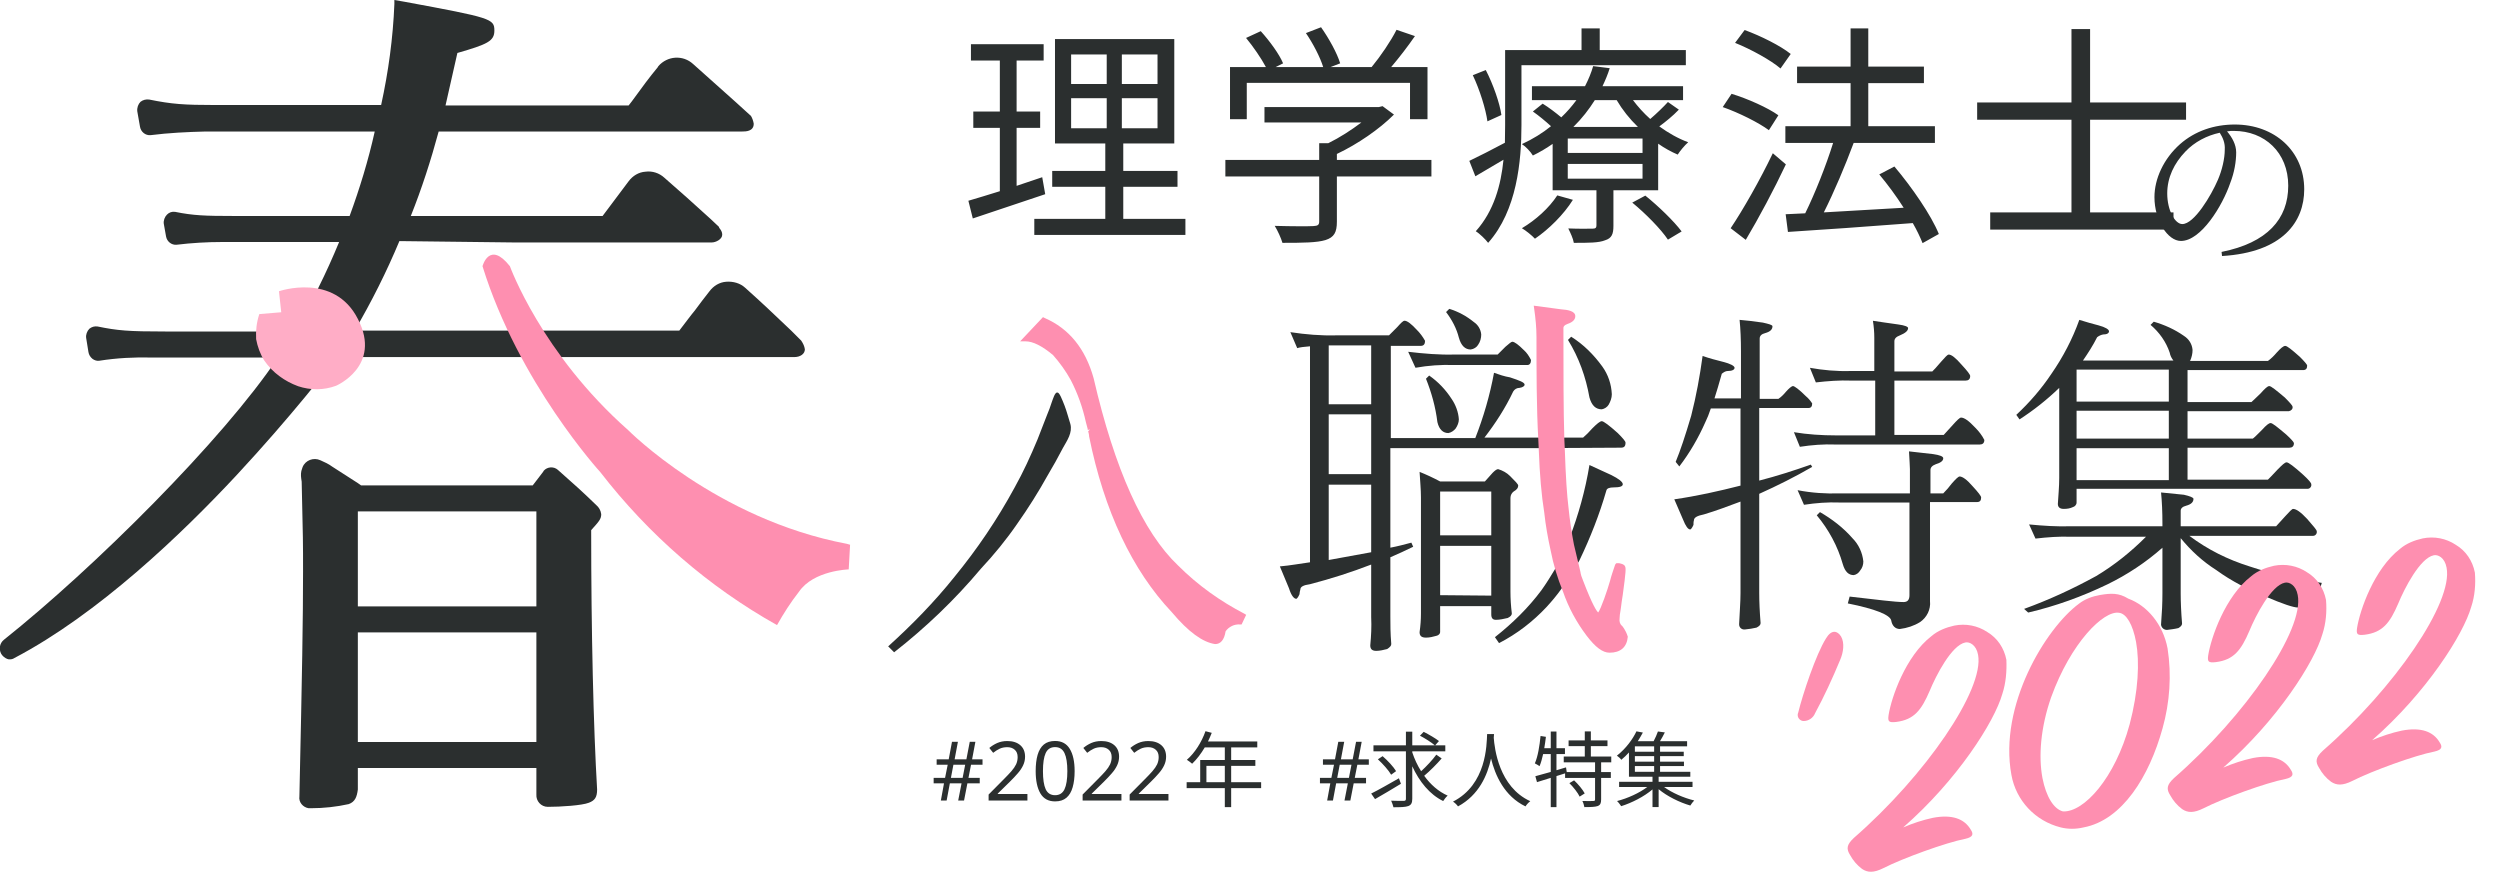
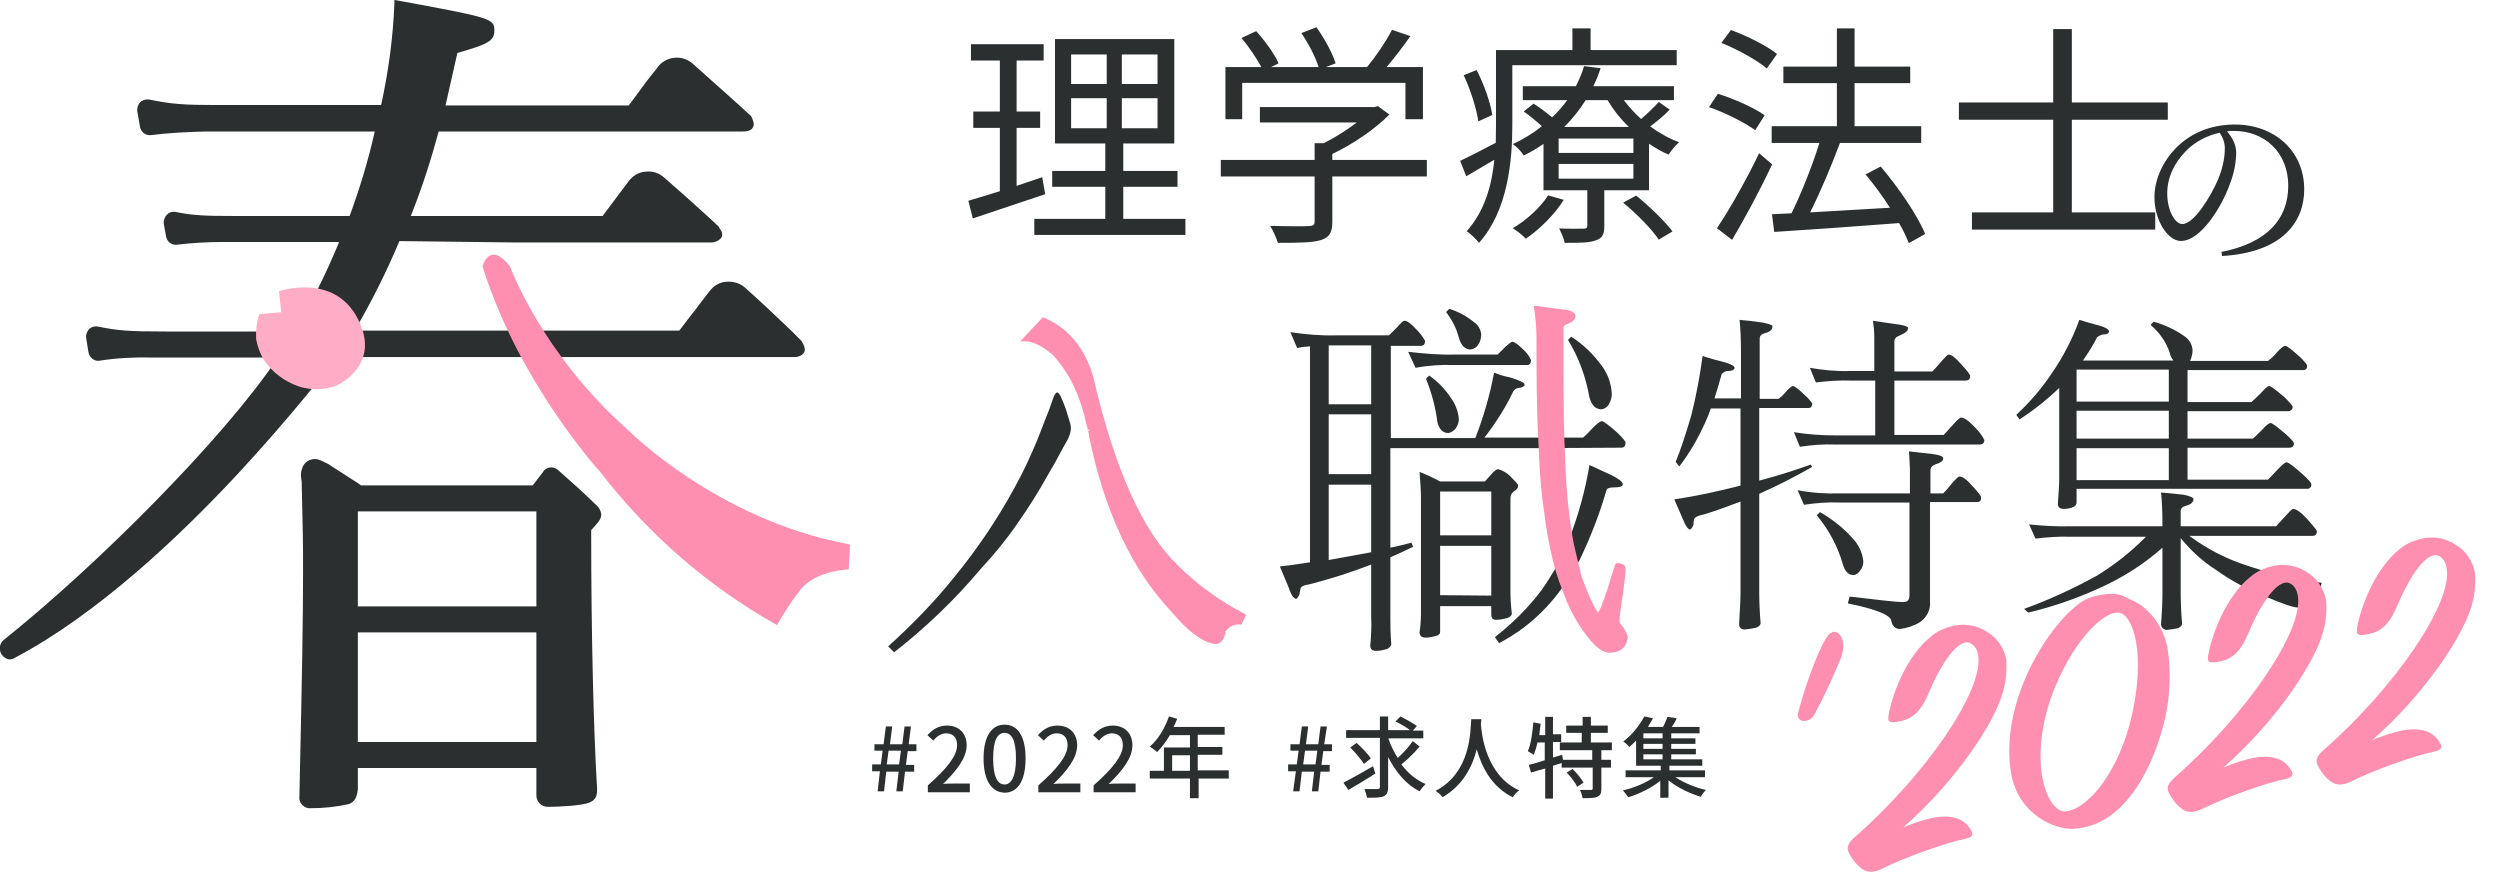
<svg xmlns="http://www.w3.org/2000/svg" version="1.1" id="レイヤー_1" x="0px" y="0px" viewBox="0 0 547.5 195.5" style="enable-background:new 0 0 547.5 195.5;" xml:space="preserve">
  <style type="text/css">
	.st0{fill:#2B2F2F;}
	.st1{font-family:'NotoSerifJP-Medium-83pv-RKSJ-H';}
	.st2{font-size:51px;}
- 	.st3{letter-spacing:4;}
+ 	.st3{letter-spacing:3;}
	.st4{enable-background:new    ;}
	.st5{fill:none;}
	.st6{fill:#FE8FB0;}
- 	.st7{font-family:'ArialMT';}
- 	.st8{font-size:18px;}
- 	.st9{font-family:'KozGoPr6N-Regular-83pv-RKSJ-H';}
- 	.st10{font-family:'NotoSansArmenian-Medium';}
- 	.st11{fill:#FFADC6;}
+ 	.st7{fill:#FFADC6;}
+ 	.st8{font-family:'NotoSansArmenian-Medium';}
+ 	.st9{font-size:19.068px;}
+ 	.st10{letter-spacing:1;}
</style>
  <g id="mv-ttl" transform="translate(-403.108 -143.116)">
    <g id="グループ_778" transform="translate(-4.734 -38.515)">
      <g id="グループ_770" transform="translate(392.366 173.901)">
        <text transform="matrix(1 0 0 1 225.7693 56.789)" class="st0 st1 st2 st3">理学療法士</text>
        <g class="st4">
-           <path class="st0" d="M502,62.9c10-2,14.6-7.2,14.6-14.5c0-7.3-5.2-12-11.9-12c-0.5,0-1,0-1.5,0.1c1.1,1.3,2,2.9,2,4.6      c0,2-0.4,4.4-1.3,6.7c-1.7,5-6.4,12.7-10.8,12.7c-2.9,0-5.8-4.5-5.8-9.6c0-4,2-8.4,5.6-11.6c3.3-2.9,7.5-4.3,12-4.3      c8.7,0,15.2,5.8,15.2,14.2c0,7-4.6,13.8-18,14.6L502,62.9z M501.6,36.8c-2.8,0.6-5.5,2-7.5,4.1c-2.5,2.6-4,5.7-4,9.2      c0,3.7,1.7,6.7,3.3,6.7c2.6,0,6.3-6.2,7.8-9.7c0.9-2.1,1.5-4.6,1.5-6.6C502.8,39.1,502.3,37.9,501.6,36.8z" />
+           <path class="st0" d="M502,62.9c10-2,14.6-7.2,14.6-14.5s-5.2-12-11.9-12c-0.5,0-1,0-1.5,0.1c1.1,1.3,2,2.9,2,4.6      c0,2-0.4,4.4-1.3,6.7c-1.7,5-6.4,12.7-10.8,12.7c-2.9,0-5.8-4.5-5.8-9.6c0-4,2-8.4,5.6-11.6c3.3-2.9,7.5-4.3,12-4.3      c8.7,0,15.2,5.8,15.2,14.2c0,7-4.6,13.8-18,14.6L502,62.9z M501.6,36.8c-2.8,0.6-5.5,2-7.5,4.1c-2.5,2.6-4,5.7-4,9.2      c0,3.7,1.7,6.7,3.3,6.7c2.6,0,6.3-6.2,7.8-9.7c0.9-2.1,1.5-4.6,1.5-6.6C502.8,39.1,502.3,37.9,501.6,36.8z" />
        </g>
        <path id="パス_43862" class="st5" d="M252.8,101.9L252.8,101.9L252.8,101.9L252.8,101.9z" />
        <path id="パス_43863" class="st5" d="M252.3,100.1L252.3,100.1c0,0.1,0,0.1,0,0.2C252.4,100.2,252.4,100.2,252.3,100.1z" />
        <g id="グループ_774" transform="translate(10.544 7.729)">
          <path id="パス_43856" class="st0" d="M117.5,53.1h43.3c0.9,0,2.3-0.7,2.3-1.7c0-0.5-0.2-0.9-0.5-1.3c-0.1-0.1-0.2-0.2-0.2-0.4      l-1.8-1.7c-4.2-3.8-6.5-5.9-10.2-9.1c-1.1-1-2.6-1.5-4.1-1.3c-1.5,0.1-2.8,0.9-3.7,2.1c-1.1,1.5-2.1,2.8-3.3,4.4      c-0.7,0.9-1.5,2-2.4,3.2h-42c2.4-6,4.4-12.2,6.1-18.5h66.5c0.7,0,2.5,0,2.5-1.7c-0.1-0.6-0.3-1.2-0.6-1.7l-3.3-3      c-3.6-3.2-5.9-5.3-9.4-8.4c-2.2-2-5.6-1.8-7.6,0.5c0,0.1-0.1,0.1-0.1,0.2c-1.9,2.3-3.3,4.2-5.7,7.5l-0.7,0.9h-40.1      c0.7-3.2,1.4-6.1,2.6-11.5c6.6-1.9,8.1-2.6,8.1-4.9c0-2.6-0.7-2.8-19.6-6.3L91.3,0v0.9C91,8.3,90,15.7,88.4,23H52.1      c-6.9,0-9.6-0.2-14.5-1.2c-0.7-0.1-1.4,0.1-1.9,0.5c-0.5,0.5-0.8,1.3-0.7,2.1l0.6,3.4c0.2,1.1,1.2,1.9,2.3,1.8      c4-0.5,8-0.7,12.1-0.8h37c-1.4,6.3-3.3,12.5-5.5,18.5H56c-6.1,0-8.8-0.1-12.7-0.9c-0.7-0.1-1.3,0.1-1.8,0.6s-0.8,1.3-0.7,2      l0.5,2.8c0.2,1.1,1.2,1.9,2.3,1.8c3.3-0.4,6.7-0.6,10-0.6h25.6c-2.8,6.8-6,13.3-9.8,19.6H41.2c-8.2,0-10.5-0.2-14.9-1.1      c-0.7-0.1-1.3,0.1-1.8,0.5c-0.5,0.5-0.8,1.3-0.7,2l0.5,3.1c0.1,0.6,0.4,1.1,0.9,1.5c0.4,0.3,1,0.5,1.5,0.4      c3.8-0.6,7.7-0.8,11.6-0.7h27.5c-12,18-40.4,46.2-60,61.8c-0.9,0.7-1.2,2-0.6,3.1c0.3,0.5,0.8,0.9,1.3,1.1      c0.2,0.1,0.4,0.1,0.6,0.1c0.4,0,0.7-0.1,1-0.3c18.3-9.6,36.6-27.1,48.7-40.1c11.9-12.8,20.4-23.8,21.9-25.8h100.2      c1.3,0,2.3-0.7,2.3-1.7c-0.1-0.7-0.4-1.3-0.8-1.9l-2.2-2.2c-4.1-3.9-6.3-6-10.1-9.4c-1.1-1-2.6-1.4-4.1-1.3      c-1.5,0.1-2.8,0.9-3.7,2.1c-1.1,1.4-2.1,2.7-3.2,4.2c-1,1.2-2,2.6-3.4,4.4H82.6c3.7-6.3,7-12.9,9.8-19.6L117.5,53.1L117.5,53.1z      " />
          <path id="パス_43857" class="st0" d="M136.6,112.6c-0.1-0.8-0.5-1.5-1.1-2c-3.3-3.2-4.8-4.5-7.5-6.9l-0.9-0.8      c-0.9-0.8-2.3-0.7-3.1,0.2c0,0.1-0.1,0.1-0.1,0.2l-2.3,3H84l-0.7-0.5c-1.9-1.2-3.7-2.4-5.6-3.6c-0.8-0.6-1.7-1-2.6-1.4      c-1.5-0.7-3.3,0-3.9,1.5c0,0.1-0.1,0.2-0.1,0.3c-0.3,0.7-0.3,1.5-0.2,2.2c0,0.2,0.1,0.5,0.1,0.7c0.3,13,0.3,13,0.3,19.7      c0,10.2-0.2,22.1-0.8,49.2c-0.2,1.3,0.8,2.4,2,2.6c0.2,0,0.4,0,0.6,0c2.7,0,5.5-0.3,8.2-0.9c1.4-0.5,1.8-1.6,2-3.2v-4.7h39.1      v5.8c-0.1,1.4,1,2.7,2.5,2.7c2.8,0,7.5-0.3,9-0.9c1.3-0.5,1.8-1.2,1.8-2.9c-0.8-13.6-1.3-34.3-1.3-56.8      C136.1,114.2,136.6,113.7,136.6,112.6z M83.3,132.8V112h39.1v20.8H83.3z M122.4,138.5v24H83.3v-24H122.4z" />
          <path id="パス_43858" class="st6" d="M110.6,58.3c0,0,1.5-5.7,6,0c0,0,6.9,19.1,25.9,35.9c0,0,19.3,19.5,47.9,24.9l0.7,0.2      l-0.3,5.4c0,0-7.7,0.2-10.9,4.9c-1.8,2.3-3.4,4.8-4.8,7.3c-15-8.4-28.1-19.8-38.7-33.5C136.4,103.4,118.5,83.8,110.6,58.3z" />
        </g>
        <g id="グループ_776" transform="translate(209.985 74.671)">
          <g id="グループ_775" transform="translate(172.162 3.109)">
            <path id="パス_43860" class="st0" d="M10.7,9.2c1.6,0.4,2.5,0.9,2.5,1.3c0,0.4-0.5,0.7-1.5,0.7c-0.5,0-0.9,0.3-1.3,0.6       c-0.6,2.1-1.1,3.9-1.6,5.4h5.8V6.9c0-2.6-0.1-4.9-0.3-6.9c1.3,0.1,3,0.3,5.1,0.6c1.3,0.3,2.1,0.5,2.1,0.8       c0,0.7-0.5,1.2-1.6,1.5c-0.8,0.2-1.2,0.6-1.2,1.2v13.2h4.1c0.6-0.4,1.1-0.9,1.6-1.5c0.7-0.8,1.3-1.3,1.6-1.3s1.3,0.7,2.8,2.2       c0.6,0.5,1,1,1.4,1.6c0,0.7-0.3,1-0.8,1H18.6v15.9c3.9-1,7.6-2.2,11.3-3.5l0.3,0.5c-3.8,2.2-7.6,4.1-11.6,5.9v21.7       c0,1.9,0.1,4.2,0.3,6.6c0,0.4-0.3,0.7-0.9,1c-0.8,0.2-1.6,0.3-2.5,0.4c-0.7,0.1-1.3-0.4-1.3-1.1v-0.1c0.1-2.5,0.3-4.7,0.3-6.8       v-20c-2.7,1-5.3,2-8,2.8c-1.5,0.3-2.2,0.7-2.2,1.3c-0.1,0.3-0.1,0.7-0.1,1c-0.3,0.7-0.6,1-0.7,1c-0.5,0-1-0.7-1.6-2.2L0,39.3       c4.9-0.7,9.8-1.8,14.5-3V19.4H8c-0.4,1.2-0.8,2.2-1.2,3c-1.5,3.4-3.4,6.7-5.7,9.7l-0.8-1c1-2.4,2.1-5.7,3.4-10.1       c1.1-4.3,1.9-8.7,2.5-13.1C7.6,8.4,9.1,8.8,10.7,9.2z M38.6,11.2h5.2V3.9c0-1.2-0.1-2.4-0.3-3.7C44.9,0.4,46.7,0.7,49,1       c1.5,0.2,2.2,0.5,2.2,0.8c0,0.6-0.6,1.1-1.8,1.6c-0.8,0.3-1.2,0.7-1.2,1.3v6.6h8.3c0.3-0.3,1-1,1.9-2.1c0.9-1,1.4-1.6,1.7-1.6       c0.6,0,1.5,0.7,2.8,2.2c1.3,1.4,1.9,2.2,1.9,2.5c0,0.7-0.4,1-1,1H48.2v11.9H59l2-2.2c0.9-1,1.5-1.6,1.8-1.6       c0.7,0,1.7,0.7,3.1,2.2c0.8,0.8,1.5,1.7,2,2.7c0,0.7-0.4,1-1,1H35.3c-2.6-0.1-5.2,0.1-7.8,0.5l-1.3-3.2c3,0.5,6.1,0.7,9.2,0.7       H44v-12h-5.2c-2.6-0.1-5.2,0.1-7.8,0.4l-1.3-3.2C32.5,11,35.5,11.3,38.6,11.2L38.6,11.2z M36.2,38h15.4v-5.3       c0-0.7-0.1-1.9-0.2-3.9l5.3,0.6c1.4,0.2,2.2,0.5,2.2,0.9c0,0.6-0.6,1-1.6,1.3c-0.8,0.3-1.2,0.7-1.2,1.3V38h2.8       c0.7-0.7,1.3-1.4,1.9-2.2c0.9-1,1.4-1.5,1.7-1.5c0.6,0,1.6,0.7,2.8,2.1c1.3,1.4,1.9,2.2,1.9,2.5c0,0.7-0.3,1-0.9,1H56v21.7       c0.2,1.8-0.7,3.6-2.2,4.6c-1.3,0.8-2.8,1.3-4.4,1.5c-1,0-1.7-0.7-1.9-1.9c-0.3-1.2-3.5-2.5-9.5-3.7l0.4-1.5       c6.1,0.7,10,1.2,11.8,1.2c0.9,0,1.3-0.5,1.3-1.5V40H36.2c-2.6-0.1-5.2,0.1-7.8,0.5L27,37.3C30.1,37.9,33.2,38.1,36.2,38       L36.2,38z M39,47.8c1.4,1.4,2.2,3.2,2.4,5.1c0,0.7-0.2,1.4-0.7,2c-0.3,0.5-0.8,0.9-1.4,1c-1.1,0-1.9-0.7-2.4-2.4       c-1.1-3.9-3.1-7.6-5.7-10.7l0.7-0.7C34.5,43.6,37,45.5,39,47.8L39,47.8z" />
            <path id="パス_43861" class="st0" d="M92.9,1.2c1.5,0.4,2.3,0.9,2.3,1.3s-0.4,0.7-1.3,0.7c-0.5,0.1-0.9,0.3-1.3,0.6       c-0.9,1.8-2,3.5-3.1,5.1h19.8c-0.4-0.5-0.7-1.1-0.8-1.7c-0.8-2.4-2.3-4.5-4.2-6.1l0.7-0.7c2.4,0.7,4.6,1.7,6.6,3.1       c1.1,0.7,1.8,1.8,1.9,3.1c0,0.8-0.2,1.6-0.5,2.3L112.9,9H130c0.7-0.5,1.3-1.1,1.9-1.8c0.9-1,1.5-1.5,1.9-1.5s1.4,0.8,3.2,2.4       c1,1,1.6,1.7,1.6,1.9c0,0.7-0.3,1-0.9,1h-25.3v7h14c0.3-0.3,1-0.9,2-1.9c0.9-1,1.5-1.6,1.9-1.6s1.5,0.9,3.4,2.5       c1.1,1.1,1.7,1.8,1.7,2c0.1,0.5-0.3,0.9-0.8,1c-0.1,0-0.1,0-0.2,0h-22v6h14.3c0.3-0.2,1-0.9,2-1.9c0.9-1,1.5-1.5,1.9-1.5       s1.5,0.9,3.4,2.5c1.1,1,1.7,1.7,1.7,1.9c0,0.7-0.4,1-1,1h-22.3v7H130c0.3-0.3,1-1,2.1-2.2c1-1,1.6-1.6,2-1.6s1.6,0.9,3.6,2.7       c1.2,1.1,1.8,1.8,1.8,2.1c0.1,0.5-0.3,1-0.8,1c-0.1,0-0.2,0-0.3,0H88.1v3c0,0.5-0.4,0.9-0.8,1c-0.6,0.3-1.3,0.4-2,0.4       c-0.9,0-1.3-0.4-1.3-1.1c0.1-1.8,0.3-3.7,0.3-5.7V14.9c-2.7,2.6-5.6,4.9-8.7,6.9l-0.7-1c2.9-2.7,5.5-5.7,7.7-9       c2.5-3.6,4.6-7.6,6.1-11.8C90.3,0.5,91.7,0.9,92.9,1.2z M86.9,45.2h20v-0.6c0-2.5-0.1-4.8-0.3-6.8l5,0.5       c1.3,0.3,2.1,0.6,2.1,0.9c0,0.7-0.5,1.2-1.6,1.5c-0.8,0.2-1.2,0.6-1.2,1.1v3.4h20.9l2-2.2c0.9-1,1.5-1.6,1.7-1.6       c0.7,0,1.7,0.7,3.1,2.2c1.3,1.5,2.1,2.4,2.1,2.7c0.1,0.5-0.3,1-0.8,1c-0.1,0-0.2,0-0.3,0h-26.8c4,3,8.4,5.2,13.2,6.7       c5.1,1.7,10.4,2.9,15.8,3.6l-0.3,1c-1.6,0.3-2.9,1.3-3.7,2.8c-0.4,1-0.8,1.6-1.2,1.6c-1,0-3.4-0.8-7.1-2.4       c-3.8-1.5-7.5-3.4-10.8-5.8c-3-1.9-5.6-4.3-7.8-7v12.1c0,1.9,0.1,4.2,0.3,6.6c0,0.4-0.3,0.7-0.8,1c-0.8,0.2-1.7,0.3-2.5,0.4       c-0.7,0-1.2-0.5-1.3-1.1c0,0,0,0,0-0.1c0.2-2.5,0.3-4.7,0.3-6.8v-10c-3.6,3.2-7.7,5.9-12,8c-5.6,2.7-11.4,4.8-17.4,6.2       l-0.9-0.8c5.5-2,10.7-4.4,15.8-7.2c4-2.4,7.6-5.3,10.9-8.6H86.9c-2.6-0.1-5.2,0.1-7.8,0.4l-1.4-3.1       C80.8,45.1,83.8,45.3,86.9,45.2L86.9,45.2z M108.3,10.9H88.1v7h20.2V10.9z M108.3,19.9H88.1V26h20.2V19.9z M108.3,28.1H88.1v7       h20.2V28.1z" />
          </g>
          <g id="グループ_769" transform="translate(0 2.513)">
            <path id="パス_43864" class="st6" d="M78.1,65c-5.4-2.8-10.3-6.3-14.6-10.6l0,0c-7.7-7.3-13.9-21.1-18.5-41       C43.2,6.9,39.6,2.5,34.3,0.2L33.9,0l-5,5.3h1.2c1.6,0,3.6,1,6,3c1.5,1.7,2.8,3.5,3.9,5.5l0,0c1.5,2.9,2.6,6,3.3,9.2l0.4,1.5       l0,0c0,0.1,0,0.1,0,0.2l0.5-0.1l0,0L43.8,25c0.1,0.4,0.2,0.7,0.2,1.1c3.3,16.4,9.5,29.4,18.1,38.5c3.7,4.4,6.8,6.6,9.5,7       c1.2,0,2-0.9,2.3-2.8c0.7-1,1.9-1.6,3.2-1.5h0.3l1-2.1L78.1,65z" />
            <path id="パス_43865" class="st0" d="M37,16.5c-0.5,0-0.9,1.4-1.2,2.2c-0.3,0.9-0.6,1.8-1,2.7c-0.7,1.8-1.4,3.6-2.1,5.4       c-1.5,3.6-3.1,7.1-5,10.5c-3.8,7-8.2,13.5-13.2,19.6C10.1,62.4,5.2,67.4,0,72.1l1.3,1.3c6.9-5.4,13.3-11.5,19-18.3       c2.9-3.1,5.6-6.4,8-9.9c2.4-3.4,4.6-6.9,6.6-10.5c1.2-2,2.3-4,3.4-6.1c0.9-1.6,2.1-3.3,1.6-5.2c-0.2-0.7-0.4-1.3-0.6-2       c-0.4-1.4-0.9-2.7-1.5-4C37.5,16.8,37.3,16.5,37,16.5z" />
          </g>
          <g id="グループ_777" transform="translate(85.78)">
            <path id="パス_43859" class="st0" d="M56.5,31.2H24.2V53c1.6-0.3,3.1-0.7,4.6-1.1l0.4,0.9c-1.6,0.8-3.4,1.6-5,2.3v13       c0,1.6,0,3.7,0.2,6c0,0.4-0.3,0.7-0.9,1.1c-0.8,0.2-1.6,0.4-2.4,0.4c-0.9,0-1.3-0.4-1.3-1.2c0.2-2.1,0.3-4.1,0.2-6.2V56.7       c-4.4,1.7-8.8,3.1-13.4,4.3c-1.5,0.2-2.1,0.6-2.1,1.1c-0.1,0.4-0.2,0.8-0.2,1.1c-0.3,0.7-0.6,1-0.7,1c-0.5,0-1.1-0.7-1.6-2.3       l-2-4.8c2.3-0.2,4.4-0.6,6.6-0.9V8.9C5.4,9,4.4,9.1,3.8,9.3L2.3,5.8C5.6,6.3,9,6.6,12.4,6.5h11.5l1.8-1.8       c0.8-0.9,1.3-1.4,1.6-1.4c0.6,0,1.5,0.7,2.7,2c0.7,0.7,1.3,1.5,1.8,2.4c0,0.7-0.3,1.1-0.9,1.1h-6.6V29h18.5       c1.8-4.6,3.2-9.4,4.1-14.3c1.1,0.4,2.3,0.8,3.5,1c2.1,0.7,3.2,1.1,3.2,1.6c0,0.3-0.4,0.6-1.1,0.7c-0.6,0-1.1,0.3-1.4,0.8       c-1.7,3.6-3.9,7-6.3,10.1h21.6c0.7-0.6,1.4-1.3,2-2c1-1,1.7-1.6,2.1-1.6s1.6,0.9,3.5,2.6c1.1,1.1,1.7,1.8,1.7,2.1       c0,0.8-0.3,1.1-1,1.1L56.5,31.2L56.5,31.2z M62.9,52.1l0.5-1.1c2-5.2,3.5-10.6,4.4-16.1l4.8,2.2c1.6,0.8,2.5,1.5,2.5,2       s-0.7,0.7-2,0.7c-0.9,0-1.5,0.2-1.6,0.7C70,45.7,68,50.8,65.6,55.8L64.3,58l-2.7,4.1c-1,1.4-2.1,2.7-3.2,3.9       c-3,3.2-6.5,5.9-10.4,7.9l-0.9-1.3c3.8-3,7.3-6.4,10.2-10.3c1-1.4,2-3,2.9-4.5L62.9,52.1z M20,21.6V8.7h-9.3v12.9L20,21.6z        M20,36.9V23.8h-9.3v13.1H20z M20,54V39.2h-9.3v16.5L20,54z M38.3,10.7h9.4L49.4,9c0.8-0.7,1.3-1.1,1.5-1.1       c0.5,0,1.4,0.7,2.5,1.8c0.7,0.6,1.2,1.4,1.6,2.2c0,0.7-0.3,1.1-0.8,1.1h-16c-2.9-0.1-5.7,0.1-8.5,0.6l-1.6-3.5       C31.5,10.5,34.9,10.8,38.3,10.7L38.3,10.7z M35.1,38.5h9.8l1.7-1.9c0.5-0.5,0.9-0.8,1.2-0.8c1,0.3,1.9,0.8,2.6,1.5       c1.1,1.1,1.8,1.8,1.8,2.1c0,0.5-0.3,0.9-1,1.3c-0.4,0.3-0.7,0.8-0.7,1.4v20.5c0,1.6,0.1,3.2,0.3,4.8c0,0.4-0.3,0.7-0.9,1       c-0.9,0.2-1.7,0.4-2.6,0.4c-0.7,0-1-0.4-1-1.2v-1.8H35.1v5.7c0,0.3-0.3,0.7-0.8,0.8c-0.7,0.2-1.5,0.4-2.3,0.4       c-1,0-1.4-0.4-1.4-1.2c0.2-1.4,0.3-2.7,0.3-4.1V42c0-1.8-0.2-3.7-0.3-5.6C32.1,37,33.6,37.7,35.1,38.5L35.1,38.5z M37.6,20.4       c0.9,1.3,1.5,2.9,1.6,4.5c0,0.7-0.3,1.4-0.7,2c-0.4,0.5-1,0.9-1.6,1c-1.1,0-2-0.7-2.4-2.4C34.1,22.2,33.2,19,32,16l0.7-0.7       C34.7,16.7,36.3,18.4,37.6,20.4L37.6,20.4z M46.3,50.3v-9.6H35.1v9.6C35.1,50.3,46.3,50.3,46.3,50.3z M46.3,63.5V52.6H35.1       v10.8L46.3,63.5z M42.5,3.6c0.9,0.6,1.5,1.6,1.6,2.7c0,0.8-0.2,1.6-0.7,2.3c-0.3,0.5-0.9,0.9-1.6,1c-1.2,0-2.1-0.8-2.6-2.6       c-0.5-2-1.5-3.9-2.8-5.6l0.7-0.7C39.1,1.3,40.9,2.3,42.5,3.6L42.5,3.6z M70.6,13.3c1.3,1.8,2,3.9,2.1,6.1       c0,0.8-0.3,1.6-0.7,2.3c-0.3,0.5-0.9,0.9-1.5,1c-1.3,0-2.2-0.8-2.7-2.6c-0.8-4.5-2.3-8.7-4.7-12.6l0.7-0.7       C66.5,8.5,68.7,10.7,70.6,13.3L70.6,13.3z" />
            <path id="パス_43866" class="st6" d="M75.1,70.3L75,70.2c-0.5-0.4-0.7-1-0.6-1.7c0-0.6,0.1-1.1,0.2-1.7       c0-0.2,0.1-0.5,0.1-0.7c0.1-0.7,0.2-1.7,0.4-2.8c0.7-5.1,0.7-5.8,0.5-6.2c-0.2-0.5-0.9-0.6-1.3-0.7h-0.2c-0.1,0-0.3,0-0.4,0       l-0.2,0.2l-0.1,0.2c-0.4,1.2-0.8,2.3-1.1,3.5c-0.5,1.8-2,6.2-2.6,6.9l0,0c-0.3-0.3-1.2-1.5-3.3-7c-0.3-0.7-0.5-1.3-0.6-2       l-1.4-5.9c-0.5-2.6-0.9-5.2-1.2-8.2c-0.3-2.4-0.6-6.5-0.8-12.7l-0.1-2.2c-0.2-6.4-0.2-14.5-0.2-24.3c0-0.3,0.1-0.6,0.9-0.9       c1.2-0.4,1.7-1,1.7-1.7c0-1.1-1.6-1.4-3.1-1.5l-6-0.8l0.1,0.7c0.3,2.1,0.5,4.1,0.5,6.2c0,7.2,0,15.5,0.4,22.4l0.1,2.2       c0.2,5.5,0.6,10.1,1.2,13.8c0.3,2.8,0.8,5.6,1.4,8.3c0.6,3.1,1.5,6.1,2.7,9c1.2,3.5,3,6.8,5.2,9.7c1.9,2.5,3.5,3.7,5,3.7       c2.4,0,3.8-1.2,4-3.5C76,71.8,75.6,71,75.1,70.3z" />
          </g>
        </g>
      </g>
      <g id="グループ_773" transform="translate(800.501 299.294)">
        <g id="グループ_771" transform="translate(1 0)">
          <g transform="matrix(1, 0, 0, 1, -393.66, -117.66)">
            <path id="パス_43849-2_1_" class="st6" d="M397.5,156.2c-0.4,1-1.4,1.7-2.5,1.7c-0.7,0-1.3-0.6-1.3-1.3c0-0.2,0-0.3,0.1-0.5       c1-4.1,3.9-12.8,6.1-16.3c1.2-2,2.5-1.7,3.3-0.4c0.8,1.4,0.5,3.5-0.2,5.1C401.3,148.6,399.5,152.5,397.5,156.2z" />
          </g>
          <g transform="matrix(1, 0, 0, 1, -393.66, -117.66)">
            <path id="パス_43850-2_1_" class="st6" d="M438.5,152c-1.7,6-9.8,18.8-21.7,29.2c2.1-0.9,4.2-1.6,6.5-2.1       c4.2-0.8,6.9,0.2,8.3,2.6c0.6,0.9,0.6,1.6-1.2,2c-4.2,0.8-13.8,4.3-17.9,6.4c-2.2,1.1-3.5,1-4.7,0.2c-1.1-0.8-2-1.9-2.6-3       c-0.9-1.4-0.8-2.3,0.8-3.8c15.7-13.7,28.6-32.5,27.2-40.1c-0.4-2.2-1.9-2.9-2.8-2.7c-3,0.6-6.4,7.2-7.8,10.6       c-1.8,4.2-3.4,6.3-7.3,6.8c-1.7,0.2-1.9-0.1-1.7-1.5c0.6-3.8,3.7-12.9,9.4-17.3c1.4-1.2,3.2-1.9,5-2.3c2.5-0.5,5.1,0,7.2,1.4       c2.2,1.3,3.7,3.5,4.2,6.1C439.5,147,439.3,149.6,438.5,152z" />
          </g>
          <g transform="matrix(1, 0, 0, 1, -393.66, -117.66)">
            <path id="パス_43851-2_1_" class="st6" d="M459.9,130.3c2.4-0.4,4.1-0.5,6.2,0.8c4.1,1.5,7.6,5.6,8.6,10.9       c0.9,5.8,0.5,11.8-1.1,17.5c-2.9,10.5-8.8,20.1-17.3,21.7c-1.7,0.4-3.4,0.4-5,0c-5.6-1.4-9.8-5.9-10.8-11.5       c-2.8-15.2,7.5-32.1,14.8-37.5C456.6,131.2,458.2,130.6,459.9,130.3z M466.4,158.6c1.9-7.2,2.2-13.6,1.4-18       c-0.7-3.8-2.1-6.2-3.7-6.4c-3.4-0.6-10.6,6.6-14.9,18.5c-2.3,6.6-2.8,12.9-1.9,17.7c0.8,4.1,2.5,6.8,4.5,7.3       C456.4,177.9,463.2,170.4,466.4,158.6L466.4,158.6z" />
          </g>
          <g transform="matrix(1, 0, 0, 1, -393.66, -117.66)">
            <path id="パス_43852-2_1_" class="st6" d="M508.6,138.9c-1.7,6-9.8,18.8-21.7,29.2c2.1-0.9,4.2-1.6,6.5-2.1       c4.2-0.8,6.9,0.2,8.3,2.6c0.6,0.9,0.6,1.6-1.2,2c-4.2,0.8-13.8,4.3-17.9,6.4c-2.2,1.1-3.5,1-4.7,0.2c-1.1-0.8-2-1.9-2.6-3       c-0.9-1.4-0.8-2.3,0.8-3.8c15.7-13.7,28.6-32.5,27.1-40.1c-0.4-2.2-1.9-2.9-2.8-2.7c-3,0.6-6.4,7.2-7.8,10.6       c-1.8,4.2-3.4,6.3-7.3,6.8c-1.7,0.2-1.9-0.1-1.7-1.5c0.6-3.8,3.7-12.9,9.4-17.3c1.4-1.2,3.2-1.9,5-2.3c2.5-0.5,5.1,0,7.2,1.4       c2.2,1.3,3.7,3.5,4.2,6.1C509.6,133.9,509.4,136.5,508.6,138.9z" />
          </g>
          <g transform="matrix(1, 0, 0, 1, -393.66, -117.66)">
            <path id="パス_43853-2_1_" class="st6" d="M541.2,132.9c-1.7,6-9.8,18.8-21.7,29.2c2.1-0.9,4.2-1.6,6.5-2.1       c4.2-0.8,6.9,0.2,8.3,2.6c0.6,0.9,0.6,1.6-1.2,2c-4.2,0.8-13.8,4.3-17.9,6.4c-2.2,1.1-3.5,1-4.7,0.2c-1.1-0.8-2-1.9-2.6-3       c-0.9-1.4-0.8-2.3,0.8-3.8c15.7-13.7,28.6-32.5,27.1-40.1c-0.4-2.2-1.9-2.9-2.8-2.7c-3,0.6-6.4,7.2-7.8,10.6       c-1.8,4.2-3.4,6.3-7.3,6.8c-1.7,0.2-1.9-0.1-1.7-1.5c0.6-3.8,3.7-12.9,9.4-17.3c1.4-1.2,3.2-1.9,5-2.3c2.5-0.5,5.1,0,7.2,1.4       c2.2,1.3,3.7,3.5,4.2,6.1C542.2,127.9,542,130.5,541.2,132.9z" />
          </g>
        </g>
      </g>
-       <text transform="matrix(1 0 0 1 611.858 356.95)" class="st4">
-         <tspan x="0" y="0" class="st0 st7 st8">#2022</tspan>
-         <tspan x="55" y="0" class="st0 st9 st8">年</tspan>
-       </text>
-       <text transform="matrix(1 0 0 1 689.9579 356.95)" class="st0 st10 st8"> </text>
-       <text transform="matrix(1 0 0 1 696.4579 356.95)" class="st4">
-         <tspan x="0" y="0" class="st0 st7 st8">#</tspan>
-         <tspan x="11" y="0" class="st0 st9 st8">求人特集</tspan>
-       </text>
    </g>
-     <path id="パス_43868" class="st11" d="M464.7,211.5l-0.5-4.6c0,0,12.1-4.2,17.3,6.1c5.3,10.3-4.8,14.6-4.8,14.6   c-2.7,1-5.6,1-8.3,0.1c-3-1.1-5.6-3-7.4-5.6c-0.9-1.4-1.5-3.1-1.8-4.7c-0.1-1.9,0.1-3.7,0.7-5.5L464.7,211.5z" />
+     <path id="パス_43868" class="st7" d="M464.7,211.5l-0.5-4.6c0,0,12.1-4.2,17.3,6.1c5.3,10.3-4.8,14.6-4.8,14.6   c-2.7,1-5.6,1-8.3,0.1c-3-1.1-5.6-3-7.4-5.6c-0.9-1.4-1.5-3.1-1.8-4.7c-0.1-1.9,0.1-3.7,0.7-5.5L464.7,211.5z" />
+   </g>
+   <text transform="matrix(1 0 0 1 272.9514 173.294)" class="st0 st8 st9 st10"> </text>
+   <g>
+     <path class="st0" d="M192.7,168.9H191v-1.5h1.9l0.4-3h-1.8V163h2l0.5-3.9h1.4l-0.5,3.9h2.7l0.5-3.9h1.4l-0.5,3.9h1.7v1.5h-1.9   l-0.4,3h1.8v1.5h-2l-0.5,4.3h-1.4l0.5-4.3h-2.7l-0.5,4.3h-1.4L192.7,168.9z M196.9,167.4l0.4-3h-2.7l-0.4,3H196.9z" />
+     <path class="st0" d="M203.2,172c4.2-3.7,6.4-6.5,6.4-8.8c0-1.6-0.8-2.6-2.4-2.6c-1.1,0-2.1,0.7-2.8,1.6l-1.3-1.2   c1.2-1.3,2.5-2.1,4.3-2.1c2.6,0,4.3,1.7,4.3,4.3c0,2.8-2.2,5.6-5.2,8.5c0.7-0.1,1.6-0.1,2.3-0.1h3.6v1.9h-9.2V172z" />
+     <path class="st0" d="M215.4,166.1c0-4.9,1.8-7.4,4.6-7.4c2.8,0,4.6,2.4,4.6,7.4c0,5-1.8,7.5-4.6,7.5   C217.2,173.5,215.4,171,215.4,166.1z M222.5,166.1c0-4.1-1-5.6-2.5-5.6c-1.5,0-2.5,1.5-2.5,5.6c0,4.1,1,5.7,2.5,5.7   C221.4,171.8,222.5,170.2,222.5,166.1z" />
+     <path class="st0" d="M227.4,172c4.2-3.7,6.4-6.5,6.4-8.8c0-1.6-0.8-2.6-2.4-2.6c-1.1,0-2.1,0.7-2.8,1.6l-1.3-1.2   c1.2-1.3,2.5-2.1,4.3-2.1c2.6,0,4.3,1.7,4.3,4.3c0,2.8-2.2,5.6-5.2,8.5c0.7-0.1,1.6-0.1,2.3-0.1h3.6v1.9h-9.2V172z" />
+     <path class="st0" d="M239.5,172c4.2-3.7,6.4-6.5,6.4-8.8c0-1.6-0.8-2.6-2.4-2.6c-1.1,0-2.1,0.7-2.8,1.6l-1.3-1.2   c1.2-1.3,2.5-2.1,4.3-2.1c2.6,0,4.3,1.7,4.3,4.3c0,2.8-2.2,5.6-5.2,8.5c0.7-0.1,1.6-0.1,2.3-0.1h3.6v1.9h-9.2V172z" />
+     <path class="st0" d="M269.3,170.5h-6.8v4.3h-1.9v-4.3h-8.8v-1.7h3.1v-5.1h5.7V161h-4.4c-0.8,1.4-1.8,2.7-2.8,3.7   c-0.3-0.3-1.1-0.9-1.6-1.2c1.8-1.5,3.3-4,4.2-6.6l1.8,0.5c-0.2,0.6-0.5,1.2-0.8,1.8h11.2v1.7h-5.9v2.7h5.4v1.7h-5.4v3.4h6.8V170.5z    M260.6,168.8v-3.4h-3.9v3.4H260.6z" />
+     <path class="st0" d="M283.8,168.9h-1.7v-1.5h1.9l0.4-3h-1.8V163h2l0.5-3.9h1.4l-0.5,3.9h2.7l0.5-3.9h1.4L290,163h1.7v1.5h-1.9   l-0.4,3h1.8v1.5h-2l-0.5,4.3h-1.4l0.5-4.3h-2.7l-0.5,4.3h-1.4L283.8,168.9z M288.1,167.4l0.4-3h-2.7l-0.4,3H288.1z" />
+     <path class="st0" d="M301.2,169.4c-2,1.3-4.2,2.6-5.9,3.6l-1.1-1.6c1.6-0.8,4.1-2.2,6.5-3.6L301.2,169.4z M310.9,163.5   c-1.2,1.4-2.7,2.9-4,3.9c1.4,1.9,3.2,3.4,5.3,4.3c-0.4,0.4-1,1.1-1.3,1.6c-3-1.5-5.2-4.2-6.9-7.5v6.6c0,1.1-0.3,1.7-1,2   c-0.7,0.3-1.9,0.3-3.6,0.3c-0.1-0.5-0.4-1.4-0.6-1.9c1.2,0,2.5,0,2.9,0c0.3,0,0.5-0.1,0.5-0.5v-10.7h-7.4v-1.7h7.4v-3h1.8v3h4.8   c-0.8-0.6-2.1-1.4-3.2-1.9l1.1-1.1c1.2,0.6,2.8,1.5,3.6,2.1l-0.9,1h2.3v1.7h-7.6v0.2c0.5,1.4,1.2,2.8,2,4.1   c1.2-1.1,2.5-2.5,3.3-3.7L310.9,163.5z M298.7,167.3c-0.6-1-1.9-2.5-3-3.6l1.4-1c1.1,1,2.5,2.4,3.1,3.4L298.7,167.3z" />
+     <path class="st0" d="M324.4,157.5c0,0.3,0,0.6-0.1,1c0.2,2.6,1.2,11.3,8.4,14.6c-0.6,0.4-1.1,1-1.4,1.5c-4.7-2.3-6.8-6.7-7.9-10.5   c-0.9,3.7-3,7.9-7.5,10.5c-0.3-0.5-0.9-1-1.5-1.4c7.8-4.1,7.6-13.1,7.8-15.7H324.4z" />
+     <path class="st0" d="M350.7,164.3v2.1h2.1v1.7h-2.1v4.6c0,1-0.2,1.5-0.9,1.8c-0.7,0.3-1.7,0.3-3.2,0.3c-0.1-0.5-0.3-1.3-0.6-1.8   c1.1,0,2.1,0,2.4,0c0.3,0,0.4-0.1,0.4-0.3v-4.6h-6.8v-1l-1.9,0.6v7.2h-1.7v-6.6c-1.1,0.3-2.2,0.6-3.1,0.9l-0.5-1.7   c1-0.2,2.2-0.6,3.5-1v-3.9h-1.6c-0.2,1-0.5,1.9-0.8,2.7c-0.3-0.2-1-0.6-1.3-0.8c0.7-1.6,1-4,1.2-6.3l1.6,0.3   c-0.1,0.8-0.2,1.7-0.3,2.5h1.3V157h1.7v3.8h1.8v1.7h-1.8v3.4l2-0.6l0.2,1.1h6.4v-2.1h-7.1v-1.7h4.8v-2.1H343v-1.6h3.6V157h1.8v1.9   h3.7v1.6h-3.7v2.1h4.6v1.7H350.7z M344.4,168.4c0.9,0.9,1.9,2.1,2.4,3l-1.4,0.9c-0.4-0.9-1.4-2.2-2.3-3.1L344.4,168.4z" />
+     <path class="st0" d="M366.9,170.2c1.8,1.2,4.4,2.3,6.7,2.8c-0.4,0.4-0.9,1-1.1,1.5c-2.4-0.7-5.1-2-7.1-3.6v3.8h-1.8V171   c-2,1.6-4.7,2.9-7,3.6c-0.3-0.4-0.8-1.1-1.2-1.5c2.3-0.5,5-1.6,6.8-2.9H356v-1.5h7.7v-1h-5.4v-5.5c-0.5,0.5-1,1-1.5,1.4   c-0.3-0.4-0.9-1-1.3-1.2c2.1-1.6,3.7-3.8,4.6-5.5l1.9,0.4c-0.3,0.6-0.7,1.2-1.1,1.9h3.3c0.4-0.7,0.7-1.6,1-2.2l2,0.3   c-0.3,0.7-0.7,1.4-1.1,1.9h6.1v1.4h-6.2v1.1h5.3v1.2h-5.3v1.1h5.4v1.2h-5.4v1.1h6.8v1.4h-7.2v1h7.8v1.5H366.9z M364.1,160.6h-4.2   v1.1h4.2V160.6z M364.1,162.9h-4.2v1.1h4.2V162.9z M359.9,166.3h4.2v-1.1h-4.2V166.3z" />
  </g>
</svg>
